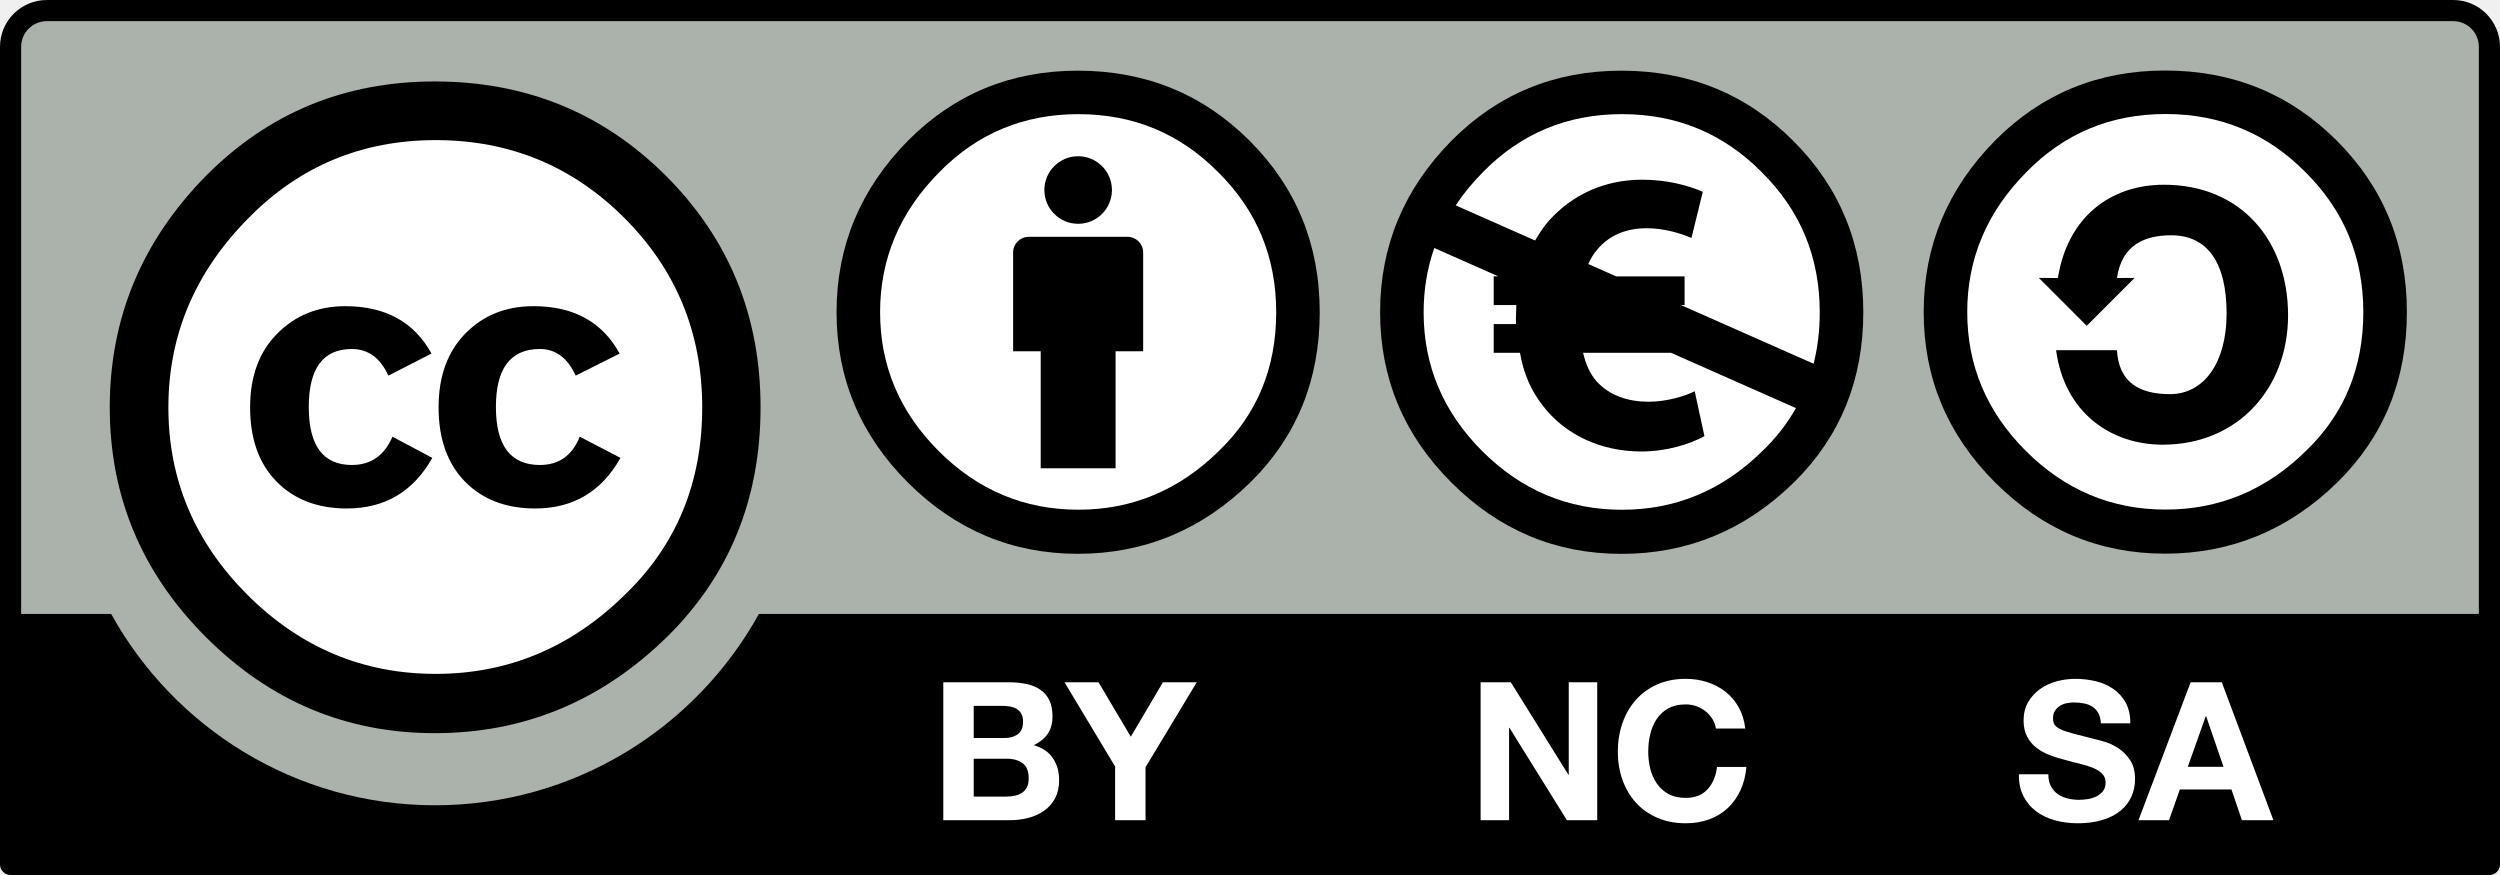
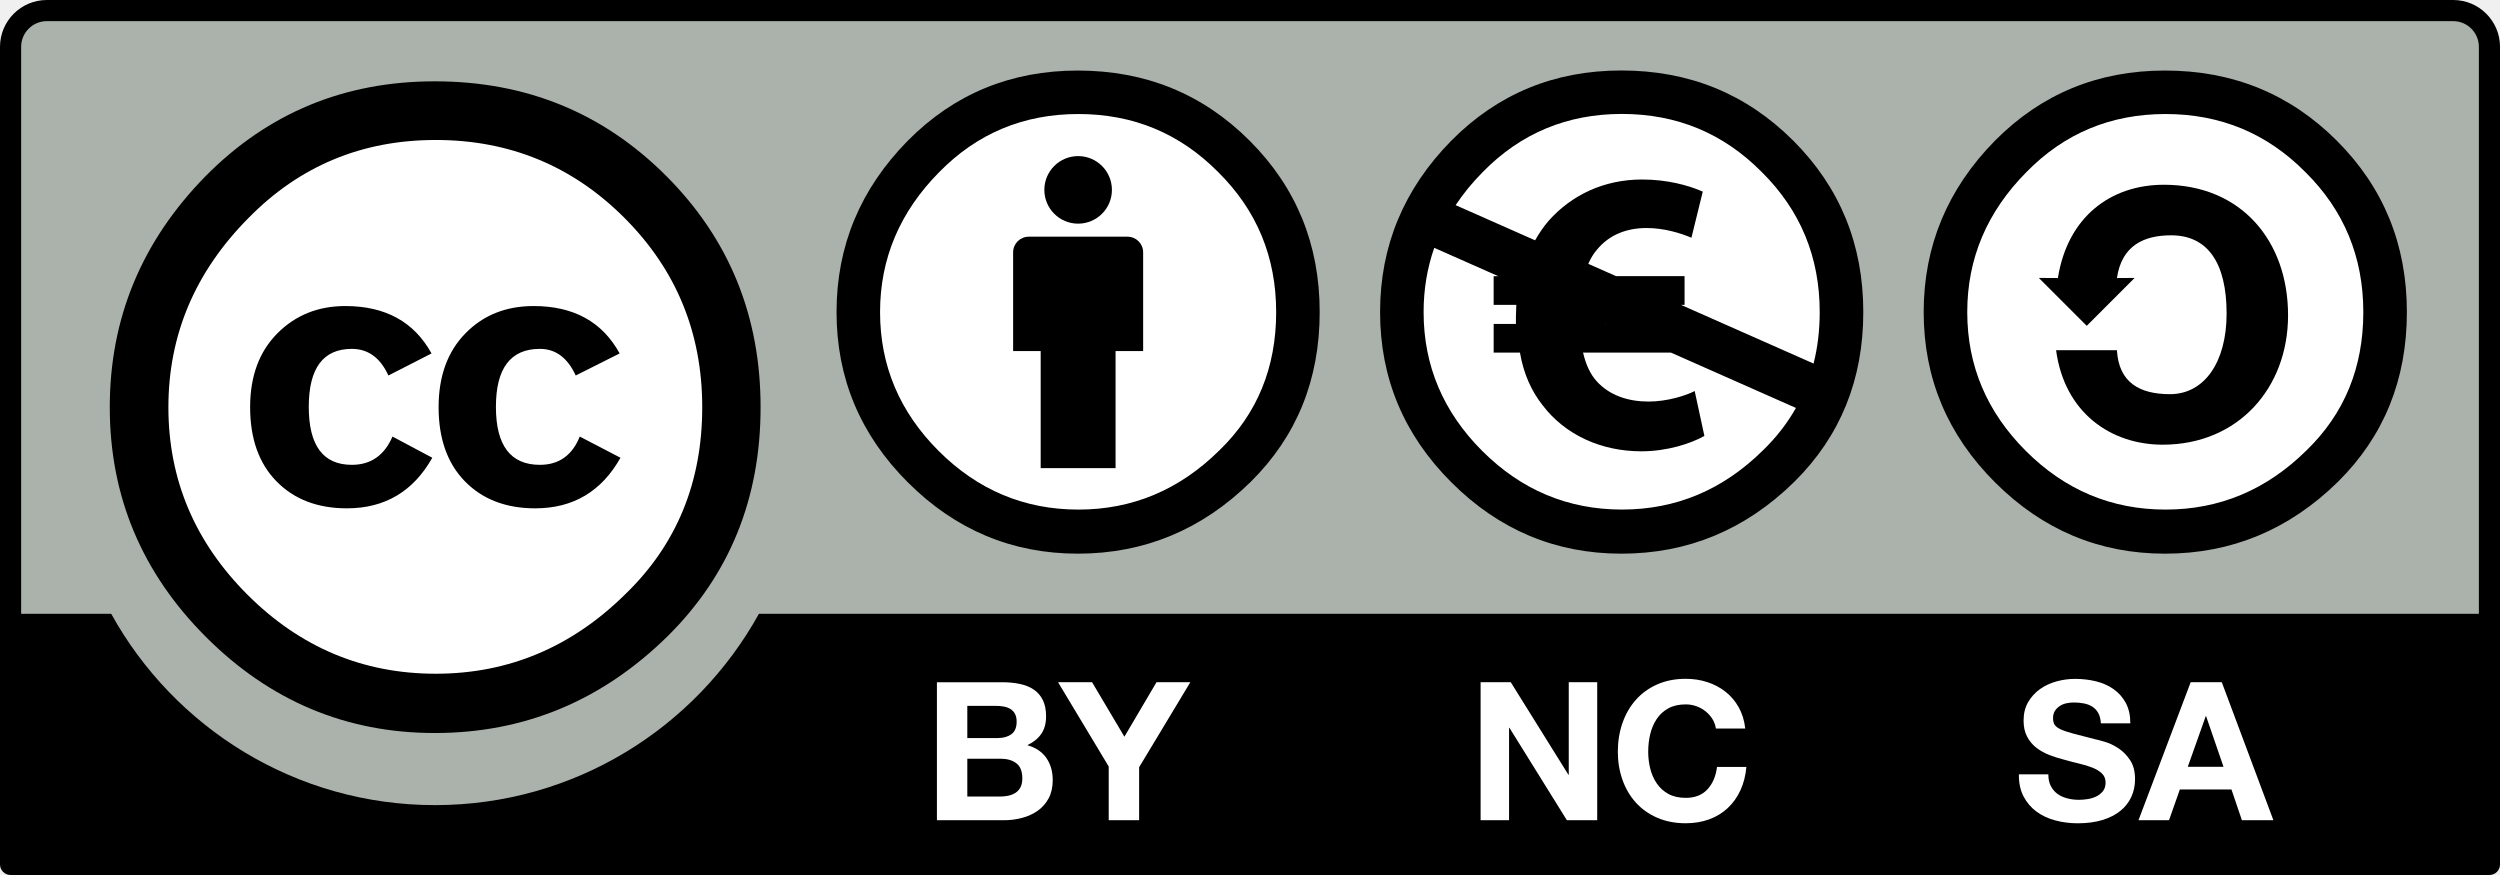
- <svg xmlns="http://www.w3.org/2000/svg" width="120" height="42" id="svg2759" version="1.0">
-   <defs id="defs2761" />
-   <g id="layer1">
-     <g id="g2630">
-       <path id="path3817_5_" nodetypes="ccccccc" d="M 3.408,0.453 L 116.762,0.654 C 118.346,0.654 119.761,0.419 119.761,3.815 L 119.622,41.144 L 0.547,41.144 L 0.547,3.676 C 0.547,2.001 0.709,0.453 3.408,0.453 z" style="fill:#aab2ab" />
-       <path d="M 117.753,-1.417352e-06 L 2.248,-1.417352e-06 C 1.008,-1.417352e-06 -2.0408688e-05,1.008 -2.0408688e-05,2.247 L -2.0408688e-05,41.493 C -2.0408688e-05,41.773 0.227,42 0.508,42 L 119.492,42 C 119.773,42 120,41.773 120,41.493 L 120,2.247 C 120,1.008 118.992,-1.417352e-06 117.753,-1.417352e-06 z M 2.248,1.015 L 117.753,1.015 C 118.433,1.015 118.985,1.568 118.985,2.247 C 118.985,2.247 118.985,18.043 118.985,29.468 L 36.428,29.468 C 33.402,34.939 27.572,38.653 20.881,38.653 C 14.189,38.653 8.36,34.942 5.336,29.468 L 1.015,29.468 C 1.015,18.043 1.015,2.247 1.015,2.247 C 1.015,1.568 1.568,1.015 2.248,1.015 z" id="path120" />
-       <g id="g5908_5_" transform="matrix(0.8674921,0,0,0.8673951,-387.3097,67.87088)">
-         <path id="path5906_5_" cx="296.354" ry="22.94" cy="264.358" type="arc" rx="22.94" d="M 486.266,-55.707 C 486.272,-47.026 479.238,-39.985 470.558,-39.98 C 461.878,-39.974 454.836,-47.007 454.831,-55.688 C 454.831,-55.694 454.831,-55.7 454.831,-55.707 C 454.825,-64.387 461.859,-71.428 470.539,-71.434 C 479.22,-71.439 486.261,-64.406 486.266,-55.726 C 486.266,-55.719 486.266,-55.713 486.266,-55.707 z" style="fill:#ffffff" />
-         <g id="g5706_5_" transform="translate(-289.6157,99.0653)">
-           <path id="path5708_5_" d="M 772.942,-167.574 C 776.427,-164.089 778.169,-159.821 778.169,-154.772 C 778.169,-149.723 776.457,-145.5 773.031,-142.104 C 769.395,-138.528 765.099,-136.74 760.141,-136.74 C 755.243,-136.74 751.021,-138.513 747.477,-142.06 C 743.931,-145.605 742.159,-149.842 742.159,-154.772 C 742.159,-159.701 743.931,-163.968 747.477,-167.574 C 750.932,-171.061 755.154,-172.804 760.141,-172.804 C 765.19,-172.804 769.456,-171.061 772.942,-167.574 z M 749.823,-165.229 C 746.876,-162.253 745.403,-158.766 745.403,-154.767 C 745.403,-150.769 746.862,-147.312 749.777,-144.396 C 752.695,-141.48 756.166,-140.021 760.195,-140.021 C 764.223,-140.021 767.725,-141.494 770.702,-144.44 C 773.528,-147.177 774.941,-150.618 774.941,-154.767 C 774.941,-158.885 773.504,-162.38 770.633,-165.252 C 767.762,-168.122 764.283,-169.558 760.195,-169.558 C 756.107,-169.558 752.648,-168.115 749.823,-165.229 z M 757.577,-156.526 C 757.127,-157.508 756.454,-157.999 755.554,-157.999 C 753.966,-157.999 753.171,-156.929 753.171,-154.79 C 753.171,-152.65 753.966,-151.581 755.554,-151.581 C 756.604,-151.581 757.353,-152.102 757.803,-153.146 L 760.006,-151.973 C 758.955,-150.107 757.38,-149.174 755.28,-149.174 C 753.66,-149.174 752.363,-149.671 751.388,-150.663 C 750.413,-151.657 749.925,-153.027 749.925,-154.772 C 749.925,-156.487 750.428,-157.848 751.433,-158.857 C 752.438,-159.865 753.691,-160.369 755.191,-160.369 C 757.411,-160.369 759,-159.495 759.962,-157.747 L 757.577,-156.526 z M 767.941,-156.526 C 767.49,-157.508 766.829,-157.999 765.958,-157.999 C 764.338,-157.999 763.526,-156.929 763.526,-154.79 C 763.526,-152.65 764.338,-151.581 765.958,-151.581 C 767.01,-151.581 767.746,-152.102 768.166,-153.146 L 770.418,-151.973 C 769.37,-150.107 767.797,-149.174 765.7,-149.174 C 764.082,-149.174 762.788,-149.671 761.814,-150.663 C 760.841,-151.657 760.354,-153.027 760.354,-154.772 C 760.354,-156.487 760.848,-157.848 761.837,-158.857 C 762.825,-159.865 764.082,-160.369 765.611,-160.369 C 767.827,-160.369 769.414,-159.495 770.372,-157.747 L 767.941,-156.526 z" />
-         </g>
-       </g>
-       <g transform="matrix(0.9937808,0,0,0.9936696,-437.1233,-74.43691)" id="g126">
-         <circle cx="491.946" cy="90.232" r="10.806" id="circle128" style="fill:#ffffff" />
-         <g id="g130">
-           <path d="M 495.074,87.105 C 495.074,86.688 494.736,86.351 494.32,86.351 L 489.547,86.351 C 489.131,86.351 488.793,86.688 488.793,87.105 L 488.793,91.878 L 490.125,91.878 L 490.125,97.53 L 493.742,97.53 L 493.742,91.878 L 495.074,91.878 L 495.074,87.105 L 495.074,87.105 z" id="path132" />
-           <circle cx="491.934" cy="84.09" r="1.632" id="circle134" />
-         </g>
-         <path clip-rule="evenodd" d="M 491.918,78.325 C 488.687,78.325 485.951,79.453 483.711,81.709 C 481.414,84.042 480.265,86.805 480.265,89.994 C 480.265,93.183 481.414,95.925 483.711,98.221 C 486.009,100.515 488.746,101.663 491.918,101.663 C 495.131,101.663 497.917,100.506 500.273,98.191 C 502.493,95.994 503.602,93.261 503.602,89.994 C 503.602,86.726 502.473,83.965 500.214,81.709 C 497.956,79.453 495.191,78.325 491.918,78.325 z M 491.949,80.425 C 494.597,80.425 496.845,81.359 498.695,83.226 C 500.565,85.073 501.5,87.33 501.5,89.994 C 501.5,92.677 500.584,94.904 498.753,96.674 C 496.826,98.58 494.557,99.533 491.949,99.533 C 489.338,99.533 487.089,98.59 485.201,96.703 C 483.312,94.817 482.368,92.581 482.368,89.994 C 482.368,87.407 483.322,85.151 485.23,83.226 C 487.061,81.359 489.3,80.425 491.949,80.425 z" id="path136" style="fill-rule:evenodd" />
-       </g>
-       <g transform="matrix(0.9937808,0,0,0.9936696,-437.1233,-74.43691)" enable-background="new    " id="g138">
-         <path d="M 488.563,107.867 C 488.88,107.867 489.17,107.896 489.432,107.951 C 489.694,108.007 489.918,108.099 490.106,108.227 C 490.292,108.354 490.437,108.523 490.541,108.734 C 490.643,108.946 490.695,109.207 490.695,109.519 C 490.695,109.854 490.619,110.134 490.465,110.357 C 490.313,110.582 490.086,110.765 489.788,110.908 C 490.2,111.026 490.507,111.233 490.71,111.529 C 490.914,111.825 491.015,112.182 491.015,112.599 C 491.015,112.935 490.95,113.226 490.819,113.472 C 490.688,113.717 490.511,113.918 490.29,114.073 C 490.069,114.229 489.816,114.345 489.533,114.419 C 489.249,114.494 488.958,114.531 488.658,114.531 L 485.421,114.531 L 485.421,107.867 L 488.563,107.867 L 488.563,107.867 z M 488.375,110.562 C 488.637,110.562 488.852,110.5 489.02,110.376 C 489.189,110.252 489.273,110.051 489.273,109.771 C 489.273,109.616 489.245,109.488 489.189,109.39 C 489.132,109.29 489.058,109.213 488.964,109.156 C 488.871,109.101 488.763,109.062 488.642,109.04 C 488.52,109.019 488.394,109.008 488.263,109.008 L 486.89,109.008 L 486.89,110.562 L 488.375,110.562 z M 488.461,113.391 C 488.605,113.391 488.742,113.377 488.873,113.349 C 489.003,113.32 489.119,113.273 489.219,113.209 C 489.319,113.144 489.398,113.055 489.458,112.942 C 489.516,112.831 489.546,112.688 489.546,112.514 C 489.546,112.172 489.45,111.928 489.256,111.781 C 489.063,111.636 488.807,111.562 488.49,111.562 L 486.89,111.562 L 486.89,113.391 L 488.461,113.391 z" id="path140" style="fill:#ffffff" />
-         <path d="M 491.274,107.867 L 492.917,107.867 L 494.477,110.499 L 496.029,107.867 L 497.663,107.867 L 495.188,111.974 L 495.188,114.531 L 493.719,114.531 L 493.719,111.937 L 491.274,107.867 z" id="path142" style="fill:#ffffff" />
-       </g>
-       <g transform="matrix(0.9937808,0,0,0.9936696,-437.1233,-74.43691)" enable-background="new    " id="g144">
-         <path d="M 538.916,112.884 C 538.997,113.039 539.103,113.165 539.237,113.262 C 539.371,113.358 539.527,113.43 539.708,113.477 C 539.887,113.523 540.073,113.547 540.266,113.547 C 540.396,113.547 540.536,113.536 540.685,113.514 C 540.833,113.492 540.973,113.45 541.104,113.388 C 541.234,113.326 541.342,113.24 541.43,113.131 C 541.516,113.022 541.56,112.884 541.56,112.716 C 541.56,112.535 541.502,112.39 541.387,112.277 C 541.273,112.165 541.122,112.072 540.936,111.997 C 540.75,111.923 540.538,111.857 540.302,111.801 C 540.066,111.745 539.827,111.683 539.584,111.614 C 539.335,111.552 539.093,111.476 538.857,111.386 C 538.622,111.296 538.41,111.179 538.223,111.035 C 538.038,110.893 537.886,110.714 537.772,110.499 C 537.657,110.284 537.599,110.024 537.599,109.72 C 537.599,109.377 537.672,109.08 537.818,108.828 C 537.964,108.576 538.156,108.366 538.391,108.197 C 538.627,108.029 538.895,107.905 539.194,107.824 C 539.492,107.743 539.791,107.703 540.088,107.703 C 540.437,107.703 540.771,107.742 541.091,107.82 C 541.411,107.897 541.696,108.024 541.944,108.198 C 542.193,108.373 542.39,108.596 542.537,108.866 C 542.682,109.138 542.755,109.466 542.755,109.852 L 541.333,109.852 C 541.321,109.652 541.28,109.487 541.208,109.357 C 541.137,109.227 541.042,109.124 540.924,109.049 C 540.807,108.975 540.672,108.921 540.521,108.891 C 540.37,108.859 540.204,108.844 540.024,108.844 C 539.907,108.844 539.789,108.856 539.671,108.881 C 539.553,108.906 539.447,108.949 539.351,109.012 C 539.254,109.074 539.176,109.151 539.114,109.245 C 539.052,109.339 539.021,109.457 539.021,109.6 C 539.021,109.73 539.045,109.837 539.095,109.917 C 539.145,109.998 539.243,110.073 539.389,110.142 C 539.536,110.21 539.737,110.278 539.995,110.347 C 540.252,110.415 540.59,110.503 541.006,110.608 C 541.13,110.633 541.303,110.679 541.523,110.744 C 541.744,110.81 541.963,110.913 542.18,111.057 C 542.398,111.2 542.585,111.392 542.745,111.631 C 542.903,111.87 542.982,112.177 542.982,112.551 C 542.982,112.855 542.922,113.139 542.804,113.4 C 542.686,113.662 542.51,113.888 542.277,114.077 C 542.043,114.268 541.754,114.415 541.409,114.52 C 541.064,114.627 540.665,114.68 540.209,114.68 C 539.842,114.68 539.487,114.634 539.141,114.544 C 538.795,114.453 538.491,114.312 538.227,114.118 C 537.962,113.925 537.752,113.678 537.596,113.379 C 537.441,113.08 537.366,112.726 537.373,112.314 L 538.794,112.314 C 538.794,112.538 538.834,112.729 538.916,112.884 z" id="path146" style="fill:#ffffff" />
-         <path d="M 547.172,107.867 L 549.665,114.531 L 548.143,114.531 L 547.639,113.047 L 545.147,113.047 L 544.624,114.531 L 543.149,114.531 L 545.669,107.867 L 547.172,107.867 z M 547.256,111.953 L 546.417,109.51 L 546.397,109.51 L 545.53,111.953 L 547.256,111.953 z" id="path148" style="fill:#ffffff" />
-       </g>
-       <g transform="matrix(0.9937808,0,0,0.9936696,-437.1233,-74.43691)" enable-background="new    " id="g150">
-         <path d="M 512.831,107.867 L 515.615,112.338 L 515.63,112.338 L 515.63,107.867 L 517.005,107.867 L 517.005,114.531 L 515.54,114.531 L 512.766,110.069 L 512.748,110.069 L 512.748,114.531 L 511.373,114.531 L 511.373,107.867 L 512.831,107.867 z" id="path152" style="fill:#ffffff" />
-         <path d="M 522.569,109.643 C 522.482,109.502 522.373,109.379 522.242,109.273 C 522.111,109.168 521.963,109.085 521.798,109.026 C 521.633,108.967 521.46,108.938 521.281,108.938 C 520.951,108.938 520.67,109.001 520.44,109.129 C 520.209,109.256 520.023,109.427 519.88,109.642 C 519.737,109.856 519.632,110.101 519.567,110.374 C 519.501,110.647 519.469,110.931 519.469,111.223 C 519.469,111.503 519.501,111.775 519.567,112.039 C 519.632,112.304 519.737,112.542 519.88,112.753 C 520.023,112.965 520.209,113.134 520.44,113.262 C 520.67,113.39 520.951,113.453 521.281,113.453 C 521.728,113.453 522.079,113.316 522.331,113.042 C 522.583,112.769 522.737,112.407 522.792,111.959 L 524.211,111.959 C 524.174,112.376 524.078,112.753 523.922,113.089 C 523.767,113.426 523.561,113.712 523.306,113.949 C 523.051,114.187 522.752,114.367 522.41,114.492 C 522.068,114.617 521.691,114.68 521.281,114.68 C 520.77,114.68 520.311,114.591 519.903,114.413 C 519.496,114.236 519.151,113.991 518.871,113.681 C 518.59,113.369 518.375,113.003 518.225,112.583 C 518.076,112.162 518,111.71 518,111.224 C 518,110.726 518.076,110.264 518.225,109.837 C 518.375,109.41 518.59,109.038 518.871,108.721 C 519.151,108.403 519.496,108.154 519.903,107.974 C 520.311,107.793 520.77,107.703 521.281,107.703 C 521.648,107.703 521.995,107.756 522.321,107.862 C 522.648,107.968 522.941,108.122 523.199,108.325 C 523.458,108.527 523.67,108.778 523.838,109.077 C 524.006,109.376 524.112,109.719 524.156,110.104 L 522.737,110.104 C 522.711,109.937 522.656,109.782 522.569,109.643 z" id="path154" style="fill:#ffffff" />
-       </g>
-       <g id="g6332_1_" transform="matrix(0.621108,0,0,0.6210385,-285.7718,240.4896)">
-         <path id="path6334_1_" cx="475.971" ry="29.21" cy="252.086" type="arc" rx="29.21" d="M 644.576,-363.116 C 644.584,-353.704 636.959,-346.068 627.547,-346.061 C 618.134,-346.055 610.5,-353.678 610.492,-363.092 C 610.492,-363.099 610.492,-363.109 610.492,-363.116 C 610.485,-372.527 618.111,-380.163 627.522,-380.171 C 636.934,-380.178 644.569,-372.552 644.576,-363.141 C 644.576,-363.132 644.576,-363.125 644.576,-363.116 z" style="fill:#ffffff" />
-         <g id="g6336_1_" transform="translate(-23.9521,-89.72962)">
-           <path id="path6338_1_" d="M 651.364,-292.057 C 646.192,-292.057 641.814,-290.251 638.233,-286.643 C 634.556,-282.909 632.717,-278.489 632.717,-273.386 C 632.717,-268.283 634.556,-263.896 638.233,-260.223 C 641.908,-256.552 646.286,-254.716 651.364,-254.716 C 656.505,-254.716 660.96,-256.568 664.73,-260.27 C 668.282,-263.787 670.058,-268.159 670.058,-273.386 C 670.058,-278.614 668.252,-283.033 664.636,-286.643 C 661.022,-290.251 656.599,-292.057 651.364,-292.057 z M 651.411,-288.696 C 655.649,-288.696 659.246,-287.203 662.207,-284.214 C 665.197,-281.259 666.692,-277.651 666.692,-273.386 C 666.692,-269.092 665.229,-265.53 662.299,-262.696 C 659.216,-259.648 655.585,-258.123 651.411,-258.123 C 647.236,-258.123 643.638,-259.633 640.616,-262.651 C 637.594,-265.67 636.083,-269.247 636.083,-273.386 C 636.083,-277.525 637.608,-281.135 640.663,-284.214 C 643.591,-287.203 647.174,-288.696 651.411,-288.696 z" />
-           <path id="path6340_1_" d="M 643.089,-276.02 C 643.833,-280.719 647.139,-283.23 651.285,-283.23 C 657.244,-283.23 660.877,-278.905 660.877,-273.138 C 660.877,-267.51 657.011,-263.139 651.191,-263.139 C 647.186,-263.139 643.6,-265.602 642.949,-270.44 L 647.652,-270.44 C 647.792,-267.929 649.422,-267.045 651.75,-267.045 C 654.403,-267.045 656.127,-269.509 656.127,-273.277 C 656.127,-277.231 654.638,-279.323 651.842,-279.323 C 649.794,-279.323 648.025,-278.578 647.652,-276.02 L 649.019,-276.03 L 645.317,-272.327 L 641.616,-276.03 L 643.089,-276.02 z" />
-         </g>
-       </g>
-       <g transform="translate(4.972327e-4,9.6235539e-3)" id="g2366">
-         <path id="path6372_1_" cx="475.971" ry="29.21" cy="252.086" type="arc" rx="29.21" d="M 87.801,14.981 C 87.806,20.482 83.35,24.943 77.848,24.948 C 72.347,24.951 67.885,20.495 67.881,14.996 C 67.881,14.99 67.881,14.986 67.881,14.981 C 67.877,9.48 72.334,5.019 77.835,5.014 C 83.335,5.011 87.798,9.467 87.801,14.966 C 87.801,14.971 87.801,14.976 87.801,14.981 z" style="fill:#ffffff" />
-         <path id="path45" d="M 86.07,6.746 C 83.825,4.503 81.078,3.383 77.827,3.383 C 74.614,3.383 71.895,4.503 69.67,6.746 C 67.386,9.065 66.245,11.809 66.245,14.979 C 66.245,18.149 67.386,20.875 69.67,23.154 C 71.953,25.436 74.672,26.576 77.827,26.576 C 81.02,26.576 83.787,25.426 86.128,23.126 C 88.335,20.942 89.438,18.226 89.438,14.979 C 89.438,11.732 88.315,8.987 86.07,6.746 z M 84.619,21.618 C 82.703,23.513 80.448,24.459 77.856,24.459 C 75.262,24.459 73.027,23.522 71.15,21.647 C 69.273,19.772 68.334,17.549 68.334,14.979 C 68.334,13.892 68.506,12.864 68.845,11.895 L 71.918,13.255 L 71.697,13.255 L 71.697,14.634 L 72.784,14.634 C 72.784,14.828 72.765,15.022 72.765,15.216 L 72.765,15.547 L 71.697,15.547 L 71.697,16.925 L 72.959,16.925 C 73.134,17.954 73.522,18.788 74.046,19.449 C 75.133,20.886 76.88,21.662 78.783,21.662 C 80.026,21.662 81.151,21.293 81.812,20.924 L 81.345,18.769 C 80.937,18.983 80.026,19.274 79.133,19.274 C 78.161,19.274 77.249,18.983 76.628,18.284 C 76.337,17.954 76.123,17.507 75.988,16.925 L 80.208,16.925 L 86.206,19.579 C 85.79,20.315 85.263,20.996 84.619,21.618 z M 77.076,15.547 L 77.051,15.527 L 77.095,15.547 L 77.076,15.547 z M 80.687,14.634 L 80.86,14.634 L 80.86,13.256 L 77.573,13.256 L 76.238,12.664 C 76.353,12.406 76.489,12.175 76.647,11.994 C 77.249,11.255 78.103,10.945 79.036,10.945 C 79.89,10.945 80.685,11.197 81.19,11.411 L 81.734,9.198 C 81.034,8.888 80.006,8.616 78.822,8.616 C 76.997,8.616 75.444,9.353 74.337,10.596 C 74.092,10.879 73.879,11.198 73.685,11.535 L 69.872,9.847 C 70.241,9.293 70.676,8.761 71.179,8.253 C 72.999,6.397 75.223,5.469 77.856,5.469 C 80.487,5.469 82.722,6.397 84.561,8.253 C 86.419,10.089 87.347,12.331 87.347,14.979 C 87.347,15.852 87.248,16.675 87.053,17.451 L 80.687,14.634 z" />
-       </g>
+ <svg xmlns="http://www.w3.org/2000/svg" width="120" height="42" viewBox="0 0 120 42">
+   <g id="big-by_nc_sa.eu">
+     <path d="M3.409.446L116.763.648c1.584 0 2.999-.235 2.999 3.16l-.139 37.329H.548V3.669C.548 1.995.71.446 3.409.446z" fill="#aab2ab" />
+     <path d="M117.753 0H2.248C1.008 0 0 1.008 0 2.247v39.246c0 .28.227.507.508.507h118.985c.28 0 .508-.227.508-.507V2.247c0-1.239-1.008-2.247-2.247-2.247zM2.248 1.015h115.506c.679 0 1.232.553 1.232 1.232v27.214H36.429c-3.026 5.471-8.857 9.185-15.547 9.185-6.692 0-12.521-3.711-15.545-9.185H1.015V2.247c-0-.679.553-1.232 1.232-1.232z" />
+     <path d="M34.523 19.545c.005 7.529-6.097 13.636-13.627 13.642-7.53.004-13.638-6.096-13.643-13.625v-.017C7.248 12.015 13.35 5.908 20.88 5.903c7.531-.004 13.639 6.096 13.643 13.625v.016z" fill="#fff" />
+     <path d="M31.973 8.44c3.023 3.023 4.535 6.725 4.535 11.105 0 4.38-1.486 8.042-4.457 10.988-3.154 3.102-6.881 4.652-11.182 4.652-4.249 0-7.911-1.538-10.986-4.614-3.076-3.076-4.614-6.751-4.614-11.026 0-4.275 1.537-7.976 4.614-11.105 2.997-3.025 6.659-4.536 10.986-4.536 4.38 0 8.08 1.511 11.104 4.536zM11.917 10.474c-2.556 2.582-3.834 5.606-3.834 9.075 0 3.468 1.266 6.467 3.795 8.996 2.531 2.529 5.542 3.794 9.037 3.794 3.495 0 6.532-1.277 9.115-3.833 2.451-2.373 3.677-5.358 3.677-8.957 0-3.572-1.246-6.604-3.737-9.094-2.49-2.49-5.508-3.736-9.055-3.736s-6.547 1.252-8.997 3.755zm6.726 7.549c-.39-.852-.974-1.277-1.755-1.277-1.378 0-2.067.928-2.067 2.783 0 1.856.689 2.783 2.067 2.783.91 0 1.561-.452 1.951-1.357l1.911 1.017c-.911 1.618-2.278 2.428-4.099 2.428-1.405 0-2.531-.431-3.376-1.292-.846-.862-1.269-2.049-1.269-3.563 0-1.488.437-2.669 1.308-3.544.872-.875 1.958-1.311 3.26-1.311 1.926 0 3.304.758 4.139 2.275l-2.069 1.059zm8.991 0c-.391-.852-.965-1.277-1.72-1.277-1.406 0-2.11.928-2.11 2.783 0 1.856.704 2.783 2.11 2.783.912 0 1.551-.452 1.915-1.357l1.954 1.017c-.909 1.618-2.274 2.428-4.093 2.428-1.403 0-2.526-.431-3.371-1.292-.843-.862-1.266-2.049-1.266-3.563 0-1.488.429-2.669 1.287-3.544.857-.875 1.948-1.311 3.273-1.311 1.923 0 3.3.758 4.13 2.275l-2.109 1.059z" />
+     <g transform="matrix(.99377 0 0 .99367 -437.1198 0)">
+       <circle cx="491.947" cy="15.314" r="10.806" fill="#fff" />
+       <path d="M495.075 12.187c0-.416-.338-.753-.754-.753h-4.772c-.416 0-.754.337-.754.753v4.773h1.331v5.652h3.617v-5.652h1.332v-4.773h0z" />
+       <circle cx="491.935" cy="9.172" r="1.632" />
+       <path clip-rule="evenodd" d="M491.919 3.408c-3.231 0-5.968 1.127-8.207 3.384-2.298 2.333-3.446 5.095-3.446 8.284 0 3.189 1.148 5.932 3.446 8.227 2.298 2.294 5.034 3.442 8.207 3.442 3.213 0 5.998-1.157 8.354-3.472 2.22-2.197 3.329-4.93 3.329-8.197 0-3.268-1.129-6.028-3.388-8.284-2.259-2.256-5.023-3.384-8.296-3.384zm.03 2.1c2.648 0 4.896.934 6.746 2.801 1.87 1.847 2.805 4.104 2.805 6.768 0 2.684-.915 4.911-2.746 6.681-1.928 1.906-4.196 2.858-6.805 2.858-2.61 0-4.859-.943-6.748-2.829-1.889-1.887-2.833-4.123-2.833-6.71 0-2.586.954-4.842 2.862-6.768 1.831-1.867 4.07-2.801 6.719-2.801z" fill-rule="evenodd" />
+     </g>
+     <g fill="#fff">
+       <path d="M48.093 32.747c.315 0 .605.028.865.083.26.055.482.147.669.274.185.126.329.295.432.505.102.211.153.47.153.779 0 .334-.076.611-.228.834-.151.223-.376.405-.673.547.41.117.715.323.917.617.202.294.303.648.303 1.063 0 .334-.065.623-.195.868-.13.244-.306.443-.525.598-.22.155-.472.27-.753.344-.282.075-.572.112-.87.112h-3.216v-6.622h3.122zm-.185 2.678c.259 0 .474-.062.641-.185.167-.123.25-.323.25-.601 0-.154-.028-.281-.083-.379-.056-.099-.13-.176-.223-.232-.093-.055-.2-.094-.32-.115-.12-.021-.247-.032-.377-.032h-1.365v1.545h1.477zm.084 2.81c.143 0 .279-.014.409-.042.13-.028.245-.075.345-.139.099-.065.178-.153.237-.265.059-.111.088-.253.088-.426 0-.34-.096-.582-.288-.728-.192-.145-.445-.217-.762-.217h-1.59v1.817h1.562zM50.787 32.747h1.633l1.551 2.615 1.541-2.615h1.624l-2.458 4.08v2.541h-1.46V36.791l-2.431-4.044z" />
+     </g>
+     <g>
+       <path d="M87.801 14.981c.005 5.501-4.452 9.962-9.953 9.966-5.501.003-9.963-4.452-9.967-9.952v-.015c-.004-5.501 4.453-9.962 9.953-9.967 5.501-.003 9.963 4.452 9.967 9.952v.015z" fill="#fff" />
+       <path d="M86.07 6.746c-2.245-2.242-4.993-3.363-8.244-3.363-3.213 0-5.931 1.12-8.157 3.363-2.284 2.319-3.425 5.064-3.425 8.234 0 3.17 1.141 5.895 3.425 8.175 2.283 2.281 5.002 3.421 8.157 3.421 3.193 0 5.96-1.15 8.302-3.45 2.206-2.184 3.31-4.9 3.31-8.147 0-3.247-1.123-5.992-3.368-8.234zm-1.452 14.873c-1.916 1.894-4.17 2.84-6.763 2.84-2.593 0-4.829-.937-6.706-2.812-1.877-1.875-2.816-4.097-2.816-6.667 0-1.087.172-2.115.511-3.084l3.073 1.36h-.222v1.378h1.088c0 .195-.019.389-.019.583v.331h-1.068v1.378h1.262c.175 1.029.563 1.864 1.087 2.524 1.087 1.437 2.834 2.213 4.737 2.213 1.243 0 2.368-.369 3.029-.738l-.466-2.155c-.408.214-1.319.505-2.213.505-.971 0-1.883-.291-2.505-.99-.291-.33-.505-.776-.64-1.359h4.221l5.997 2.655c-.415.736-.943 1.416-1.587 2.039zm-7.542-6.072l-.025-.019.044.019h-.018zm3.61-.913h.173V13.255h-3.287l-1.335-.591c.115-.258.251-.489.409-.67.602-.739 1.456-1.049 2.388-1.049.854 0 1.65.252 2.155.466l.544-2.213c-.699-.31-1.728-.582-2.912-.582-1.825 0-3.378.738-4.485 1.98-.246.284-.459.602-.652.939l-3.814-1.688c.369-.554.804-1.086 1.307-1.594 1.82-1.856 4.044-2.784 6.677-2.784 2.632 0 4.867.928 6.706 2.784 1.857 1.836 2.786 4.078 2.786 6.726 0 .873-.099 1.696-.294 2.472l-6.366-2.817z" />
+     </g>
+     <g fill="#fff">
+       <path d="M72.517 32.747l2.767 4.442h.016v-4.442h1.366v6.622H75.209l-2.756-4.434h-.018v4.434h-1.366v-6.622h1.449zM82.195 34.512c-.086-.14-.195-.262-.325-.367-.13-.105-.277-.187-.441-.246-.164-.059-.336-.088-.514-.088-.328 0-.607.063-.836.19-.229.126-.414.296-.556.509-.143.213-.246.456-.312.728-.065.272-.097.553-.097.843 0 .279.032.549.097.811.065.263.169.5.312.709.142.211.327.378.556.506.229.127.508.19.836.19.444 0 .793-.136 1.043-.409.25-.272.404-.631.459-1.076h1.41c-.037.414-.133.789-.287 1.123-.154.335-.359.619-.612.855-.253.236-.55.415-.891.54-.34.124-.714.186-1.122.186-.508 0-.964-.088-1.369-.265-.405-.176-.747-.419-1.026-.728-.28-.31-.493-.673-.641-1.091-.148-.418-.223-.868-.223-1.351 0-.495.075-.954.223-1.378.148-.424.362-.794.641-1.109.279-.315.621-.563 1.026-.742.406-.18.862-.269 1.369-.269.365 0 .709.052 1.035.158.324.105.615.258.871.46.257.201.469.45.636.747.167.297.272.638.315 1.021h-1.41c-.024-.167-.081-.32-.167-.459z" />
+     </g>
+     <g>
+       <path d="M114.58 14.981c.005 5.845-4.731 10.587-10.577 10.592-5.846.003-10.588-4.731-10.593-10.577v-.015c-.004-5.845 4.732-10.587 10.577-10.592 5.846-.004 10.588 4.731 10.593 10.576v.016z" fill="#fff" />
+       <path d="M103.919 3.386c-3.212 0-5.932 1.121-8.156 3.362-2.284 2.319-3.426 5.064-3.426 8.233 0 3.169 1.142 5.894 3.426 8.174 2.283 2.28 5.002 3.421 8.156 3.421 3.193 0 5.96-1.15 8.302-3.449 2.206-2.184 3.309-4.899 3.309-8.146 0-3.246-1.122-5.991-3.368-8.233-2.245-2.241-4.992-3.362-8.243-3.362zm.029 2.087c2.632 0 4.866.927 6.705 2.783 1.858 1.835 2.786 4.076 2.786 6.725 0 2.667-.909 4.879-2.729 6.639-1.915 1.893-4.17 2.84-6.762 2.84-2.593 0-4.828-.937-6.705-2.812-1.877-1.875-2.815-4.096-2.815-6.667 0-2.571.947-4.812 2.844-6.725 1.819-1.856 4.044-2.783 6.676-2.783z" />
+       <path d="M98.779 13.345c.462-2.918 2.516-4.477 5.09-4.477 3.701 0 5.958 2.686 5.958 6.268 0 3.495-2.401 6.209-6.016 6.209-2.487 0-4.715-1.53-5.119-4.534h2.921c.087 1.559 1.1 2.109 2.546 2.109 1.648 0 2.718-1.531 2.718-3.87 0-2.456-.925-3.755-2.661-3.755-1.272 0-2.371.462-2.603 2.051l.849-.006-2.299 2.3-2.299-2.3.915.006z" />
+     </g>
+     <g fill="#fff">
+       <path d="M98.441 37.732c.081.154.186.279.319.376.133.096.288.167.468.213.179.047.363.07.555.07.129 0 .268-.011.416-.033.148-.021.286-.063.416-.125.129-.061.237-.147.324-.255.085-.108.129-.246.129-.412 0-.18-.057-.324-.172-.436-.114-.112-.264-.204-.448-.278-.185-.074-.396-.139-.63-.195-.235-.055-.473-.117-.713-.185-.247-.062-.488-.138-.723-.227-.234-.089-.444-.206-.63-.348-.184-.142-.335-.319-.448-.533-.115-.213-.172-.472-.172-.774 0-.341.073-.636.217-.886.146-.25.336-.459.57-.627.235-.167.501-.29.798-.371.296-.081.593-.12.889-.12.346 0 .678.039.997.116.317.077.601.203.847.376.247.174.444.395.589.664.145.27.217.596.217.979h-1.413c-.013-.198-.053-.362-.124-.491-.071-.13-.165-.232-.282-.307-.116-.074-.25-.127-.401-.157-.15-.031-.315-.047-.494-.047-.116 0-.234.013-.35.037-.117.025-.223.068-.318.13-.096.062-.174.139-.236.232-.061.093-.092.211-.092.352 0 .13.024.236.074.315.049.081.147.155.292.223.146.068.345.136.602.204.256.068.592.155 1.005.26.123.024.295.07.513.135.219.065.438.168.653.311.216.143.403.333.561.571.157.238.236.542.236.914 0 .303-.059.584-.177.844-.117.26-.292.484-.524.672-.232.189-.519.336-.863.441-.343.106-.74.158-1.192.158-.365 0-.718-.046-1.062-.135-.344-.09-.646-.231-.908-.423-.263-.192-.472-.438-.627-.735-.154-.297-.229-.649-.222-1.058h1.413c-0.0.222.04.411.12.566zM106.646 32.747l2.477 6.622h-1.512l-.501-1.475h-2.477l-.52 1.475h-1.465l2.505-6.622h1.494zm.083 4.06l-.835-2.428h-.019l-.862 2.428h1.716z" />
    </g>
  </g>
</svg>
